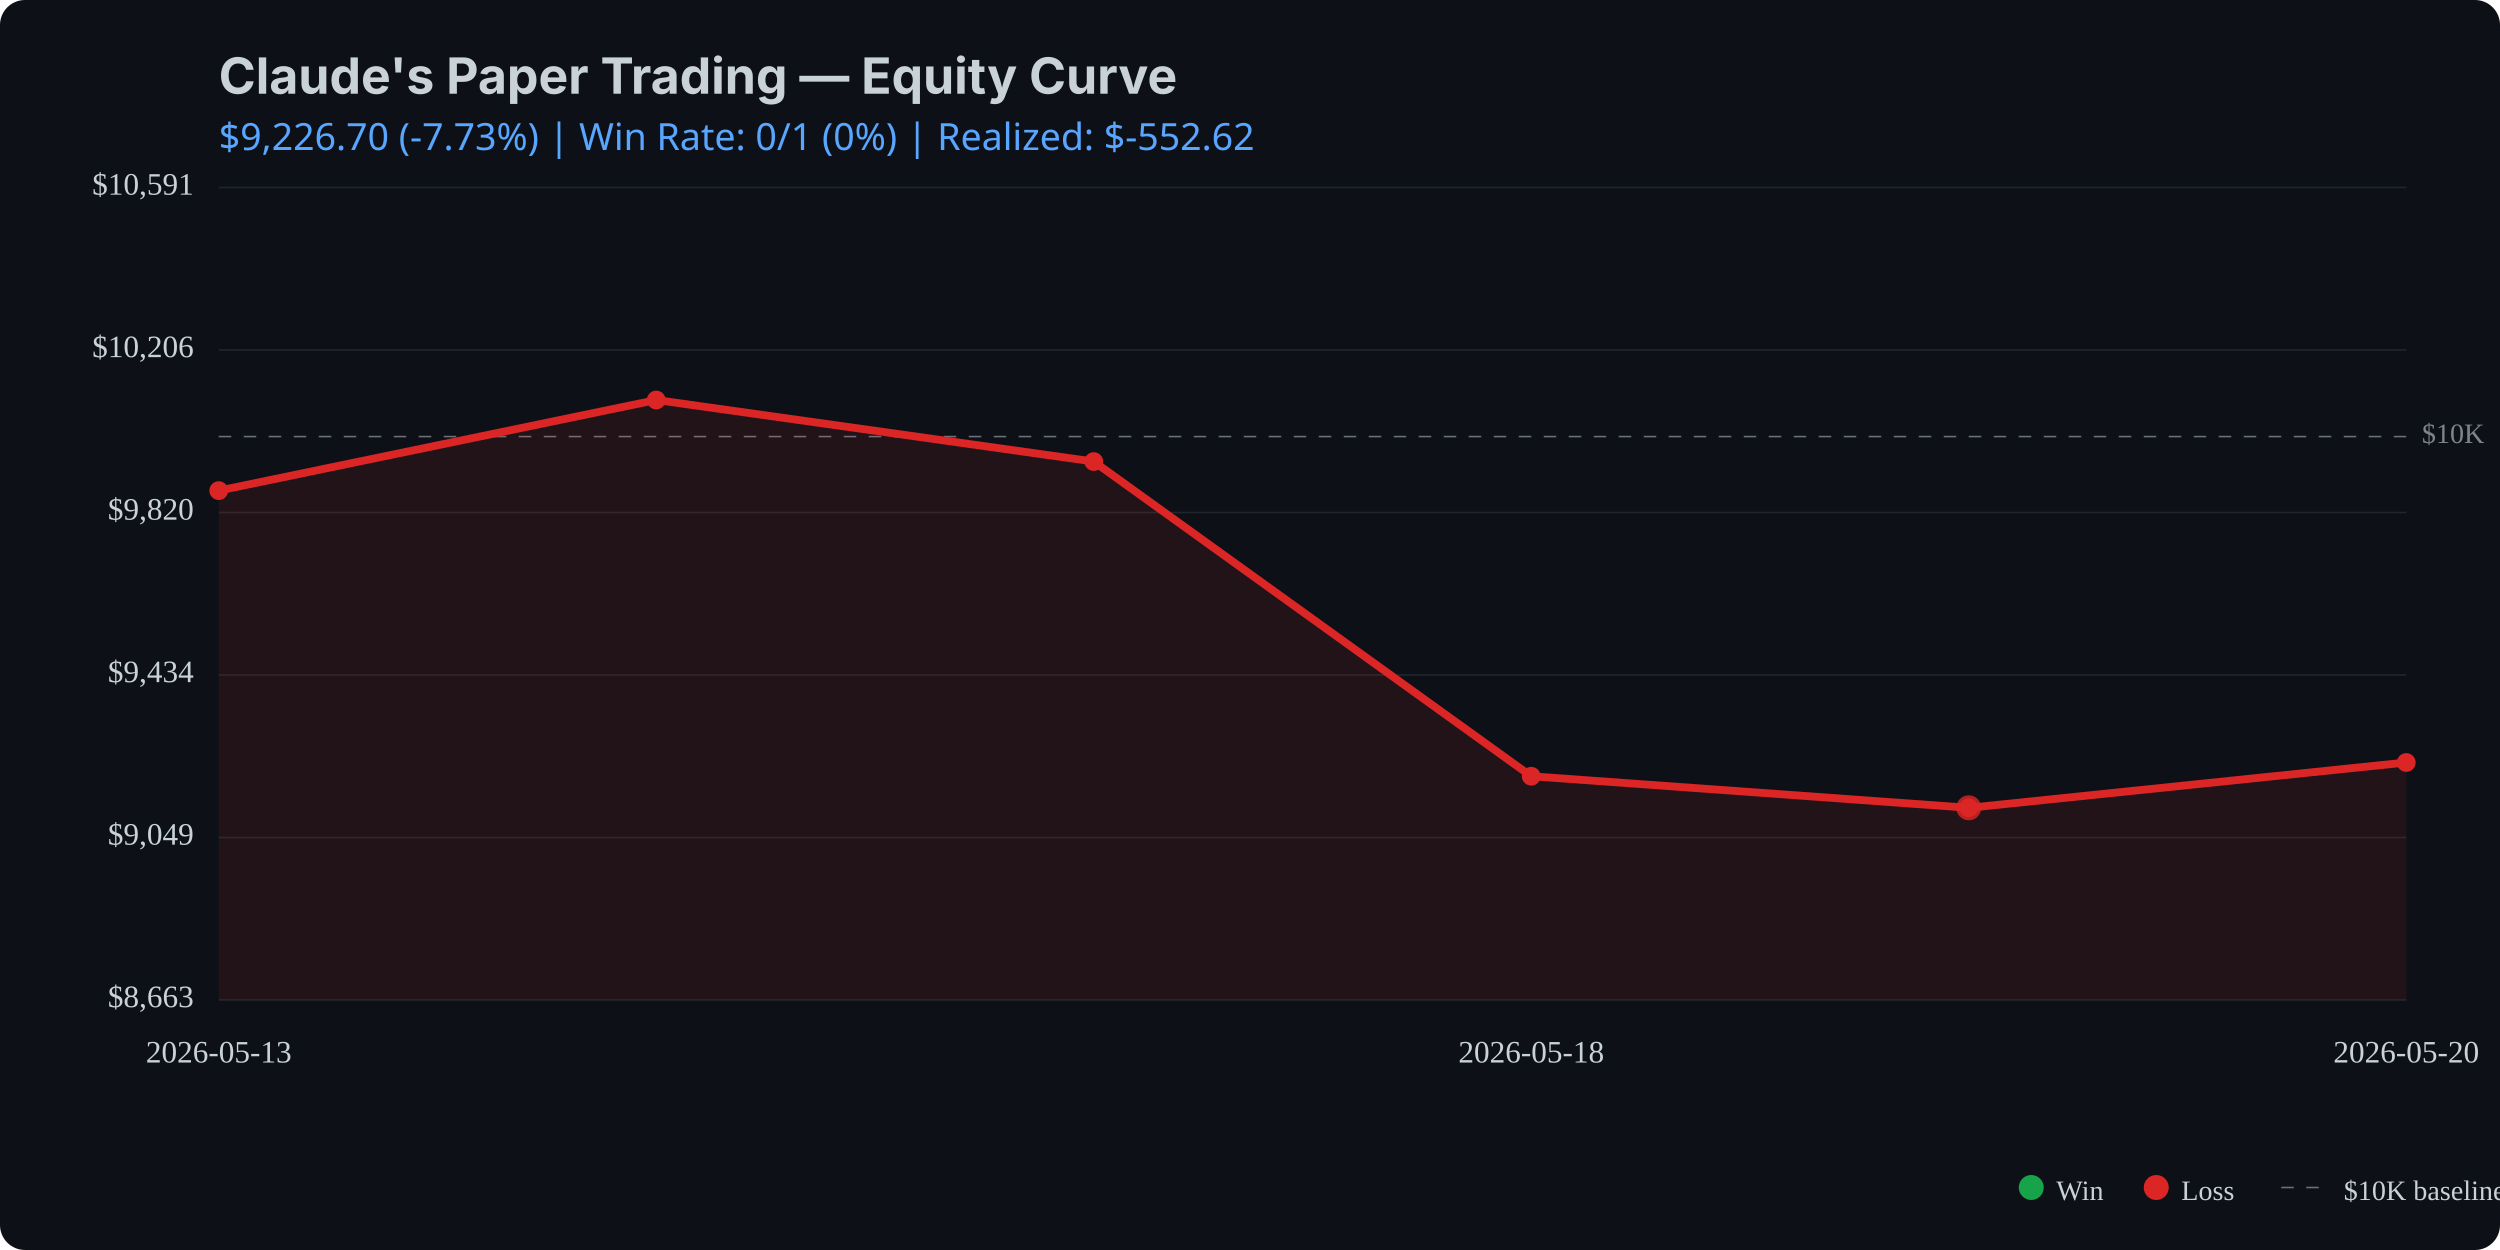
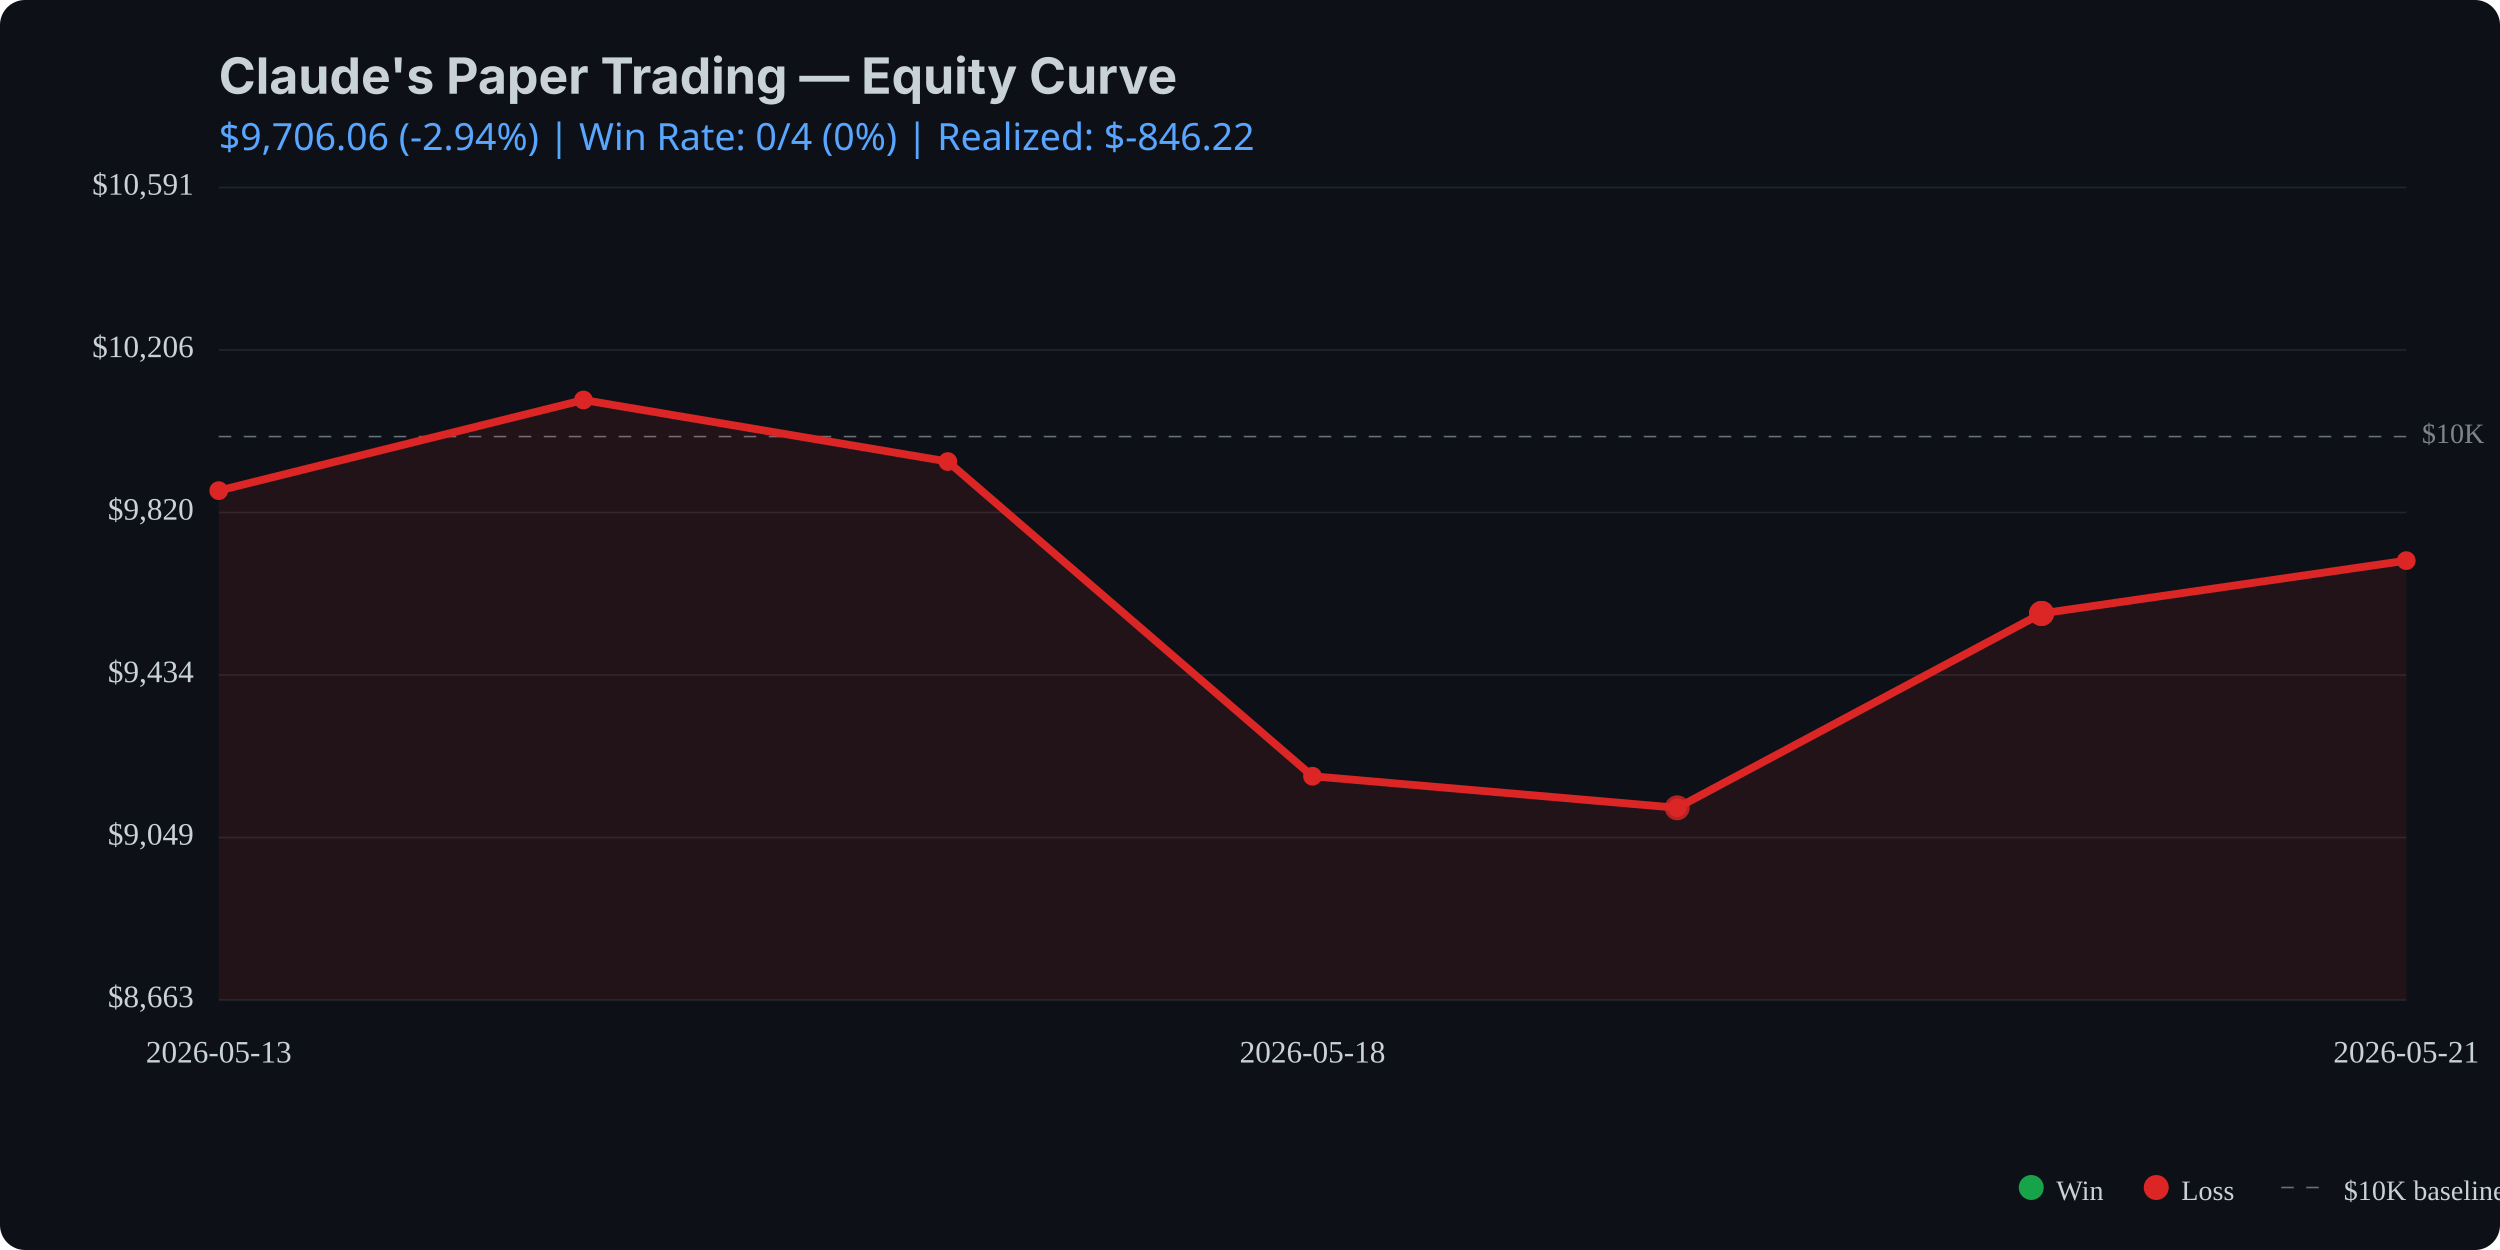
<svg xmlns="http://www.w3.org/2000/svg" viewBox="0 0 800 400" width="800" height="400">
  <rect width="800" height="400" fill="#0d1117" rx="8" />
  <text x="70" y="30" fill="#c9d1d9" font-family="system-ui, -apple-system, sans-serif" font-size="16" font-weight="bold">Claude's Paper Trading — Equity Curve</text>
  <text x="70" y="48" fill="#58a6ff" font-family="system-ui, sans-serif" font-size="12">
-     $9,226.70 (-7.73%) | Win Rate: 0/1 (0%) | Realized: $-552.62
+     $9,706.06 (-2.94%) | Win Rate: 0/4 (0%) | Realized: $-846.22
  </text>
  <line x1="70" y1="320.0" x2="770" y2="320.0" stroke="#21262d" stroke-width="0.5" />
  <line x1="70" y1="268.0" x2="770" y2="268.0" stroke="#21262d" stroke-width="0.5" />
  <line x1="70" y1="216.0" x2="770" y2="216.0" stroke="#21262d" stroke-width="0.5" />
  <line x1="70" y1="164.0" x2="770" y2="164.0" stroke="#21262d" stroke-width="0.5" />
  <line x1="70" y1="112.0" x2="770" y2="112.0" stroke="#21262d" stroke-width="0.5" />
  <line x1="70" y1="60.0" x2="770" y2="60.0" stroke="#21262d" stroke-width="0.5" />
  <line x1="70" y1="139.7" x2="770" y2="139.7" stroke="#c9d1d9" stroke-width="0.5" stroke-dasharray="4,4" opacity="0.5" />
  <text x="775" y="139.7" fill="#c9d1d9" font-size="9" opacity="0.6" dominant-baseline="middle">$10K</text>
-   <path d="M 70.0 157.0 L 210.0 128.0 L 350.0 147.7 L 490.0 248.4 L 630.0 258.5 L 770.0 244.0 L 770.0 320.0 L 70.0 320.0 Z" fill="#dc2626" opacity="0.1" />
-   <path d="M 70.0 157.0 L 210.0 128.0 L 350.0 147.7 L 490.0 248.4 L 630.0 258.5 L 770.0 244.0" fill="none" stroke="#dc2626" stroke-width="2.5" stroke-linecap="round" stroke-linejoin="round" />
+   <path d="M 70.0 157.0 L 186.7 128.0 L 303.3 147.7 L 420.0 248.4 L 536.7 258.5 L 653.3 196.3 L 770.0 179.4 L 770.0 320.0 L 70.0 320.0 Z" fill="#dc2626" opacity="0.1" />
+   <path d="M 70.0 157.0 L 186.7 128.0 L 303.3 147.7 L 420.0 248.4 L 536.7 258.5 L 653.3 196.3 L 770.0 179.4" fill="none" stroke="#dc2626" stroke-width="2.5" stroke-linecap="round" stroke-linejoin="round" />
  <circle cx="70.0" cy="157.0" r="3" fill="#dc2626" />
-   <circle cx="210.0" cy="128.0" r="3" fill="#dc2626" />
-   <circle cx="350.0" cy="147.7" r="3" fill="#dc2626" />
-   <circle cx="490.0" cy="248.4" r="3" fill="#dc2626" />
-   <circle cx="630.0" cy="258.5" r="3" fill="#dc2626" />
-   <circle cx="770.0" cy="244.0" r="3" fill="#dc2626" />
-   <circle cx="630.0" cy="258.5" r="4" fill="#dc2626" opacity="0.8" />
+   <circle cx="186.7" cy="128.0" r="3" fill="#dc2626" />
+   <circle cx="303.3" cy="147.7" r="3" fill="#dc2626" />
+   <circle cx="420.0" cy="248.4" r="3" fill="#dc2626" />
+   <circle cx="536.7" cy="258.5" r="3" fill="#dc2626" />
+   <circle cx="653.3" cy="196.3" r="3" fill="#dc2626" />
+   <circle cx="770.0" cy="179.4" r="3" fill="#dc2626" />
+   <circle cx="536.7" cy="258.5" r="4" fill="#dc2626" opacity="0.8" />
+   <circle cx="653.3" cy="196.3" r="4" fill="#dc2626" opacity="0.8" />
+   <circle cx="653.3" cy="196.3" r="4" fill="#dc2626" opacity="0.8" />
+   <circle cx="653.3" cy="196.3" r="4" fill="#dc2626" opacity="0.8" />
  <text x="62" y="320.0" fill="#c9d1d9" font-size="10" text-anchor="end" dominant-baseline="middle">$8,663</text>
  <text x="62" y="268.0" fill="#c9d1d9" font-size="10" text-anchor="end" dominant-baseline="middle">$9,049</text>
  <text x="62" y="216.0" fill="#c9d1d9" font-size="10" text-anchor="end" dominant-baseline="middle">$9,434</text>
  <text x="62" y="164.0" fill="#c9d1d9" font-size="10" text-anchor="end" dominant-baseline="middle">$9,820</text>
  <text x="62" y="112.0" fill="#c9d1d9" font-size="10" text-anchor="end" dominant-baseline="middle">$10,206</text>
  <text x="62" y="60.0" fill="#c9d1d9" font-size="10" text-anchor="end" dominant-baseline="middle">$10,591</text>
  <text x="70.0" y="340" fill="#c9d1d9" font-size="10" text-anchor="middle">2026-05-13</text>
-   <text x="490.0" y="340" fill="#c9d1d9" font-size="10" text-anchor="middle">2026-05-18</text>
-   <text x="770.0" y="340" fill="#c9d1d9" font-size="10" text-anchor="middle">2026-05-20</text>
+   <text x="420.0" y="340" fill="#c9d1d9" font-size="10" text-anchor="middle">2026-05-18</text>
+   <text x="770.0" y="340" fill="#c9d1d9" font-size="10" text-anchor="middle">2026-05-21</text>
  <circle cx="650" cy="380" r="4" fill="#16a34a" />
  <text x="658" y="384" fill="#c9d1d9" font-size="9">Win</text>
  <circle cx="690" cy="380" r="4" fill="#dc2626" />
  <text x="698" y="384" fill="#c9d1d9" font-size="9">Loss</text>
  <line x1="730" y1="380" x2="745" y2="380" stroke="#c9d1d9" stroke-width="0.5" stroke-dasharray="4,4" opacity="0.5" />
  <text x="750" y="384" fill="#c9d1d9" font-size="9">$10K baseline</text>
</svg>
